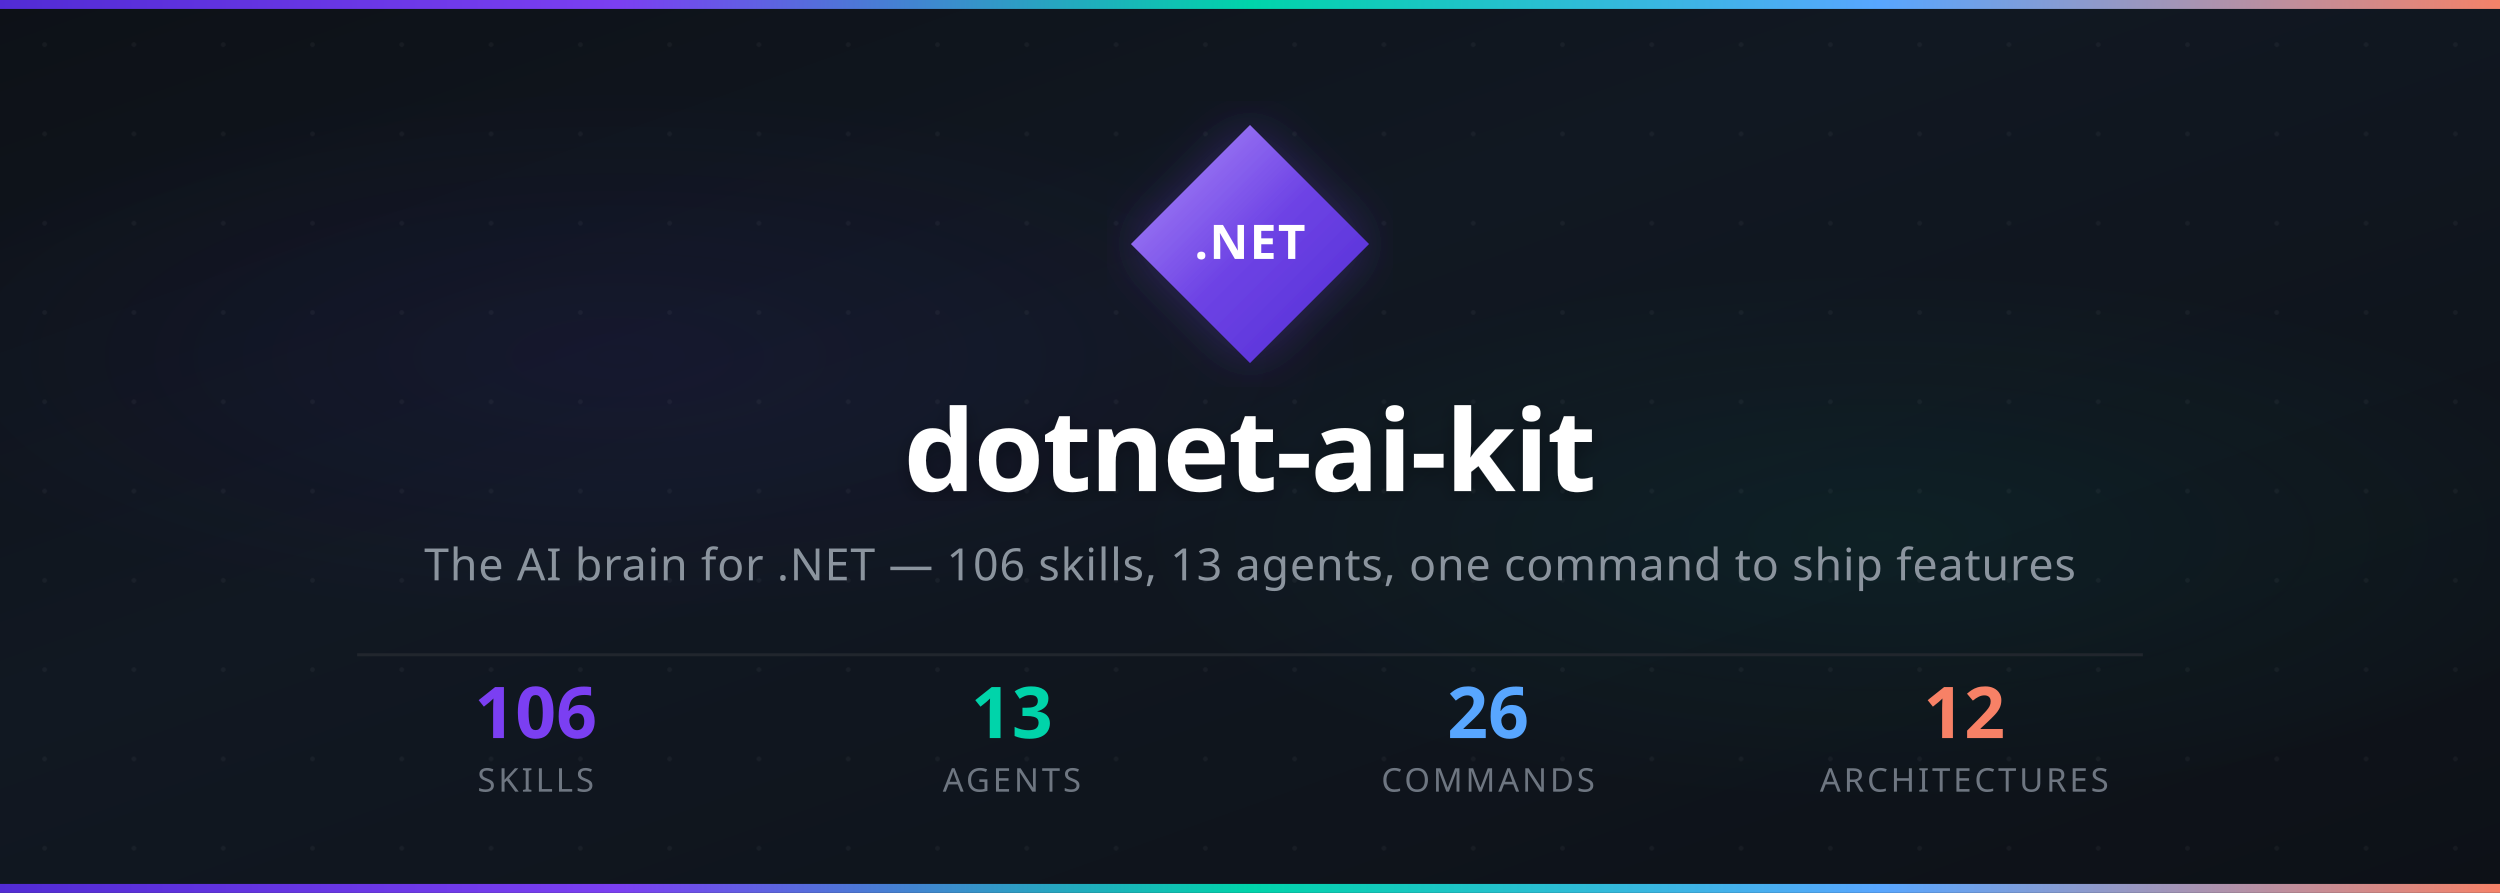
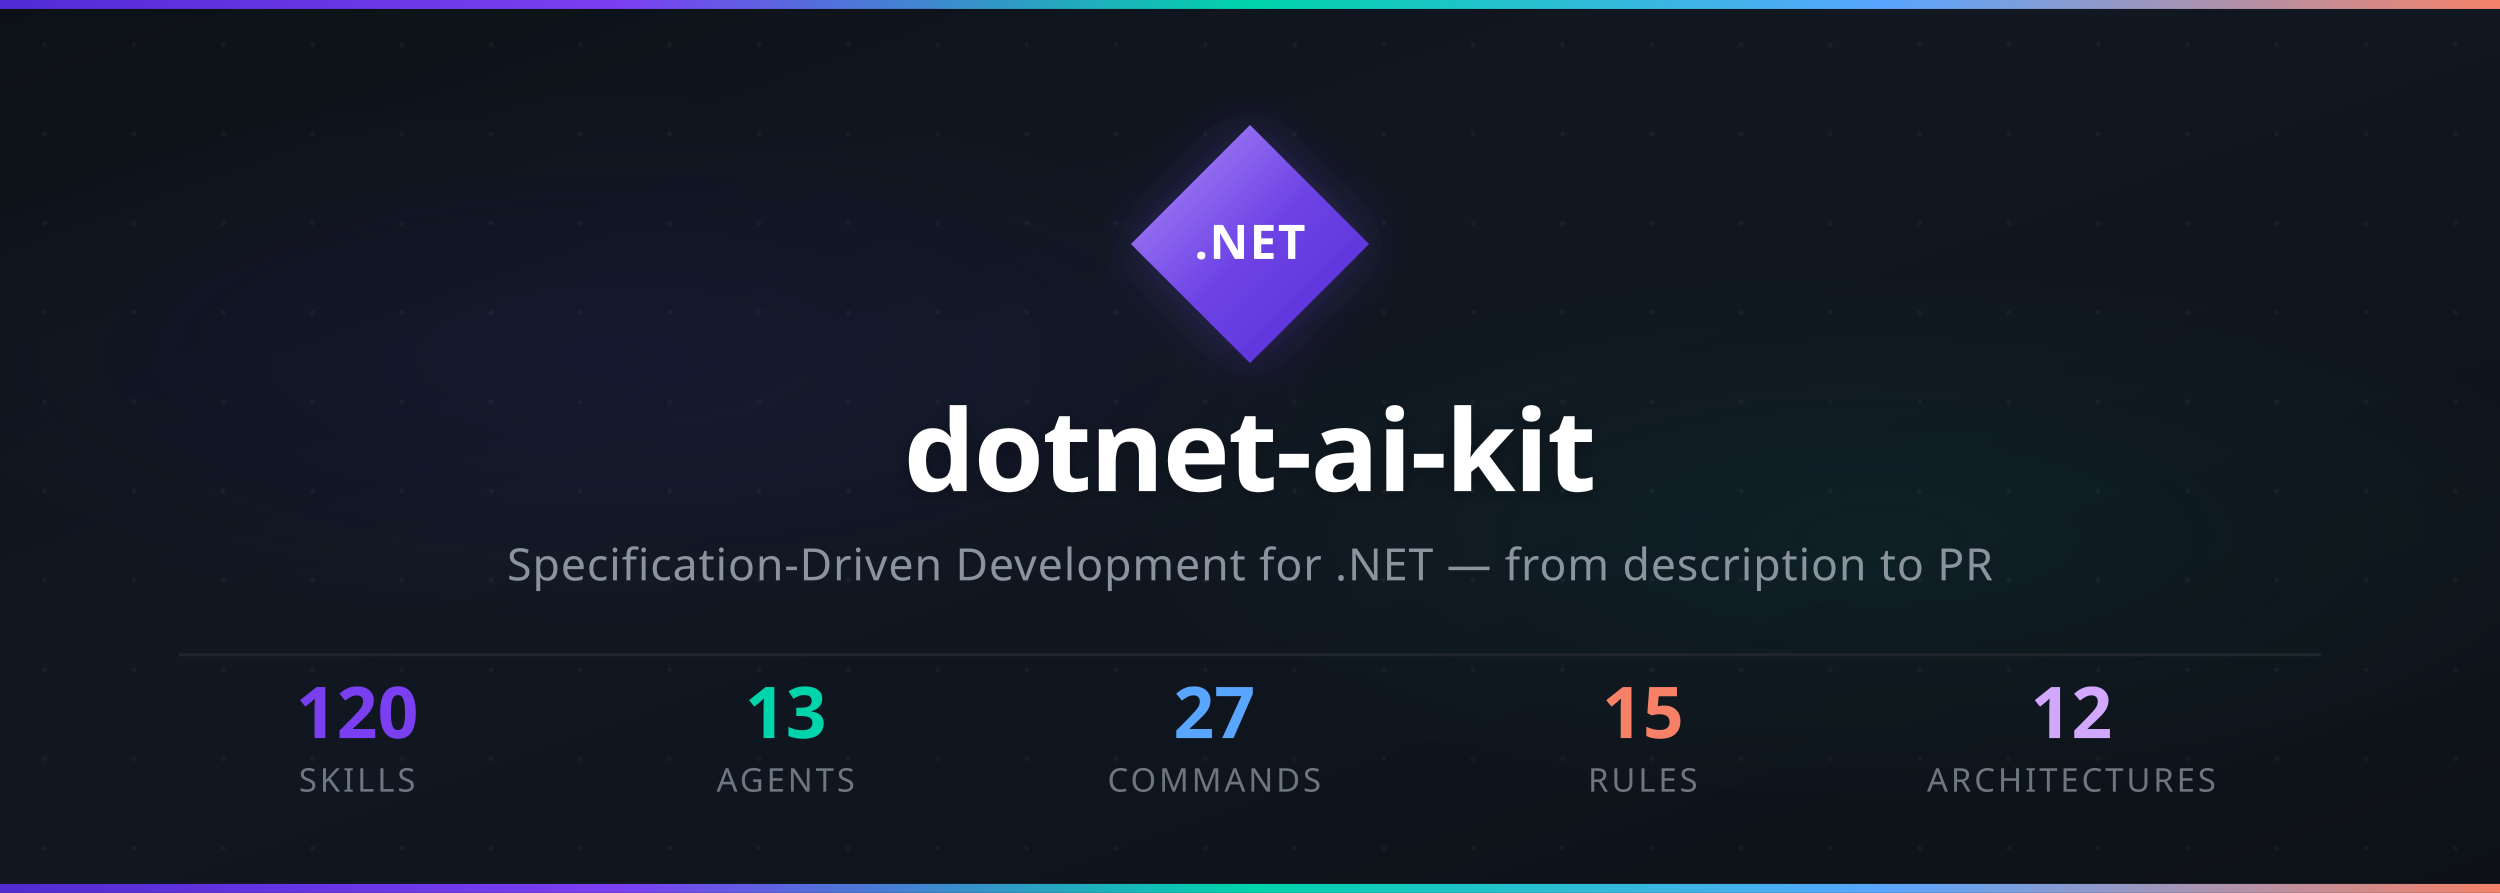
<svg xmlns="http://www.w3.org/2000/svg" viewBox="0 0 840 300" width="840" height="300">
  <defs>
    <linearGradient id="gb_bg" x1="0%" y1="0%" x2="100%" y2="100%">
      <stop offset="0%" stop-color="#0D1117" />
      <stop offset="40%" stop-color="#111822" />
      <stop offset="100%" stop-color="#0D1117" />
    </linearGradient>
    <linearGradient id="gb_purple" x1="0%" y1="0%" x2="100%" y2="100%">
      <stop offset="0%" stop-color="#8B5CF6" />
      <stop offset="100%" stop-color="#512BD4" />
    </linearGradient>
    <linearGradient id="gb_shine" x1="0%" y1="0%" x2="100%" y2="100%">
      <stop offset="0%" stop-color="#fff" stop-opacity="0.3" />
      <stop offset="50%" stop-color="#fff" stop-opacity="0" />
-     </linearGradient>
-     <linearGradient id="gb_teal" x1="0%" y1="0%" x2="0%" y2="100%">
-       <stop offset="0%" stop-color="#00E5C3" />
-       <stop offset="100%" stop-color="#00BFA5" />
    </linearGradient>
    <linearGradient id="gb_accent" x1="0%" y1="0%" x2="100%" y2="0%">
      <stop offset="0%" stop-color="#512BD4" />
      <stop offset="25%" stop-color="#7B3FF2" />
      <stop offset="50%" stop-color="#00D4AA" />
      <stop offset="75%" stop-color="#58A6FF" />
      <stop offset="100%" stop-color="#F78166" />
    </linearGradient>
    <radialGradient id="gb_orb1" cx="25%" cy="40%" r="30%">
      <stop offset="0%" stop-color="#512BD4" stop-opacity="0.08" />
      <stop offset="100%" stop-color="#512BD4" stop-opacity="0" />
    </radialGradient>
    <radialGradient id="gb_orb2" cx="75%" cy="60%" r="30%">
      <stop offset="0%" stop-color="#00D4AA" stop-opacity="0.06" />
      <stop offset="100%" stop-color="#00D4AA" stop-opacity="0" />
    </radialGradient>
    <filter id="gb_glow">
      <feGaussianBlur stdDeviation="8" result="b" />
      <feFlood flood-color="#7B3FF2" flood-opacity="0.3" />
-       <feComposite in2="b" operator="in" result="g" />
-       <feMerge>
-         <feMergeNode in="g" />
-         <feMergeNode in="SourceGraphic" />
-       </feMerge>
-     </filter>
-     <filter id="gb_tglow">
-       <feGaussianBlur stdDeviation="4" result="b" />
-       <feFlood flood-color="#00D4AA" flood-opacity="0.4" />
      <feComposite in2="b" operator="in" result="g" />
      <feMerge>
        <feMergeNode in="g" />
        <feMergeNode in="SourceGraphic" />
      </feMerge>
    </filter>
    <filter id="gb_shadow">
      <feDropShadow dx="0" dy="2" stdDeviation="3" flood-color="#000" flood-opacity="0.3" />
    </filter>
  </defs>
  <rect width="840" height="300" fill="url(#gb_bg)" />
  <rect width="840" height="3" fill="url(#gb_accent)" />
  <rect width="840" height="300" fill="url(#gb_orb1)" />
  <rect width="840" height="300" fill="url(#gb_orb2)" />
  <g opacity="0.04">
    <pattern id="gb_dots" x="0" y="0" width="30" height="30" patternUnits="userSpaceOnUse">
      <circle cx="15" cy="15" r="0.8" fill="#fff" />
    </pattern>
    <rect width="840" height="300" fill="url(#gb_dots)" />
  </g>
  <g transform="translate(380, 42)" filter="url(#gb_glow)">
    <path d="M40 0 L80 40 L40 80 L0 40 Z" fill="url(#gb_purple)" />
    <path d="M40 0 L80 40 L40 80 L0 40 Z" fill="url(#gb_shine)" />
    <text x="40" y="45" text-anchor="middle" font-family="'Segoe UI',system-ui,sans-serif" font-size="16" font-weight="800" fill="#fff" letter-spacing="0.5">.NET</text>
  </g>
  <text x="420" y="165" text-anchor="middle" font-family="'Segoe UI',system-ui,sans-serif" font-size="38" font-weight="800" fill="#FFFFFF" letter-spacing="-0.5" filter="url(#gb_shadow)">dotnet-ai-kit</text>
-   <text x="420" y="195" text-anchor="middle" font-family="'Segoe UI',system-ui,sans-serif" font-size="15" fill="#8B949E" letter-spacing="0.3">The AI brain for .NET — 106 skills, 13 agents, one command to ship features</text>
+   <text x="420" y="195" text-anchor="middle" font-family="'Segoe UI',system-ui,sans-serif" font-size="15" fill="#8B949E" letter-spacing="0.3">Specification-Driven Development for .NET — from description to PR</text>
  <g transform="translate(0, 230)">
-     <line x1="120" y1="-10" x2="720" y2="-10" stroke="#21262D" stroke-width="1" />
-     <g transform="translate(180, 0)">
-       <text x="0" y="18" text-anchor="middle" font-family="'Segoe UI',system-ui,sans-serif" font-size="24" font-weight="800" fill="#7B3FF2">106</text>
-       <text x="0" y="36" text-anchor="middle" font-family="'Segoe UI',system-ui,sans-serif" font-size="11" fill="#6E7681" letter-spacing="1" text-transform="uppercase">SKILLS</text>
+     <line x1="60" y1="-10" x2="780" y2="-10" stroke="#21262D" stroke-width="1" />
+     <g transform="translate(120, 0)">
+       <text x="0" y="18" text-anchor="middle" font-family="'Segoe UI',system-ui,sans-serif" font-size="24" font-weight="800" fill="#7B3FF2">120</text>
+       <text x="0" y="36" text-anchor="middle" font-family="'Segoe UI',system-ui,sans-serif" font-size="11" fill="#6E7681" letter-spacing="1">SKILLS</text>
    </g>
-     <g transform="translate(340, 0)">
+     <g transform="translate(264, 0)">
      <text x="0" y="18" text-anchor="middle" font-family="'Segoe UI',system-ui,sans-serif" font-size="24" font-weight="800" fill="#00D4AA">13</text>
      <text x="0" y="36" text-anchor="middle" font-family="'Segoe UI',system-ui,sans-serif" font-size="11" fill="#6E7681" letter-spacing="1">AGENTS</text>
    </g>
-     <g transform="translate(500, 0)">
-       <text x="0" y="18" text-anchor="middle" font-family="'Segoe UI',system-ui,sans-serif" font-size="24" font-weight="800" fill="#58A6FF">26</text>
+     <g transform="translate(408, 0)">
+       <text x="0" y="18" text-anchor="middle" font-family="'Segoe UI',system-ui,sans-serif" font-size="24" font-weight="800" fill="#58A6FF">27</text>
      <text x="0" y="36" text-anchor="middle" font-family="'Segoe UI',system-ui,sans-serif" font-size="11" fill="#6E7681" letter-spacing="1">COMMANDS</text>
    </g>
-     <g transform="translate(660, 0)">
-       <text x="0" y="18" text-anchor="middle" font-family="'Segoe UI',system-ui,sans-serif" font-size="24" font-weight="800" fill="#F78166">12</text>
+     <g transform="translate(552, 0)">
+       <text x="0" y="18" text-anchor="middle" font-family="'Segoe UI',system-ui,sans-serif" font-size="24" font-weight="800" fill="#F78166">15</text>
+       <text x="0" y="36" text-anchor="middle" font-family="'Segoe UI',system-ui,sans-serif" font-size="11" fill="#6E7681" letter-spacing="1">RULES</text>
+     </g>
+     <g transform="translate(696, 0)">
+       <text x="0" y="18" text-anchor="middle" font-family="'Segoe UI',system-ui,sans-serif" font-size="24" font-weight="800" fill="#D2A8FF">12</text>
      <text x="0" y="36" text-anchor="middle" font-family="'Segoe UI',system-ui,sans-serif" font-size="11" fill="#6E7681" letter-spacing="1">ARCHITECTURES</text>
    </g>
  </g>
  <rect y="297" width="840" height="3" fill="url(#gb_accent)" />
</svg>
